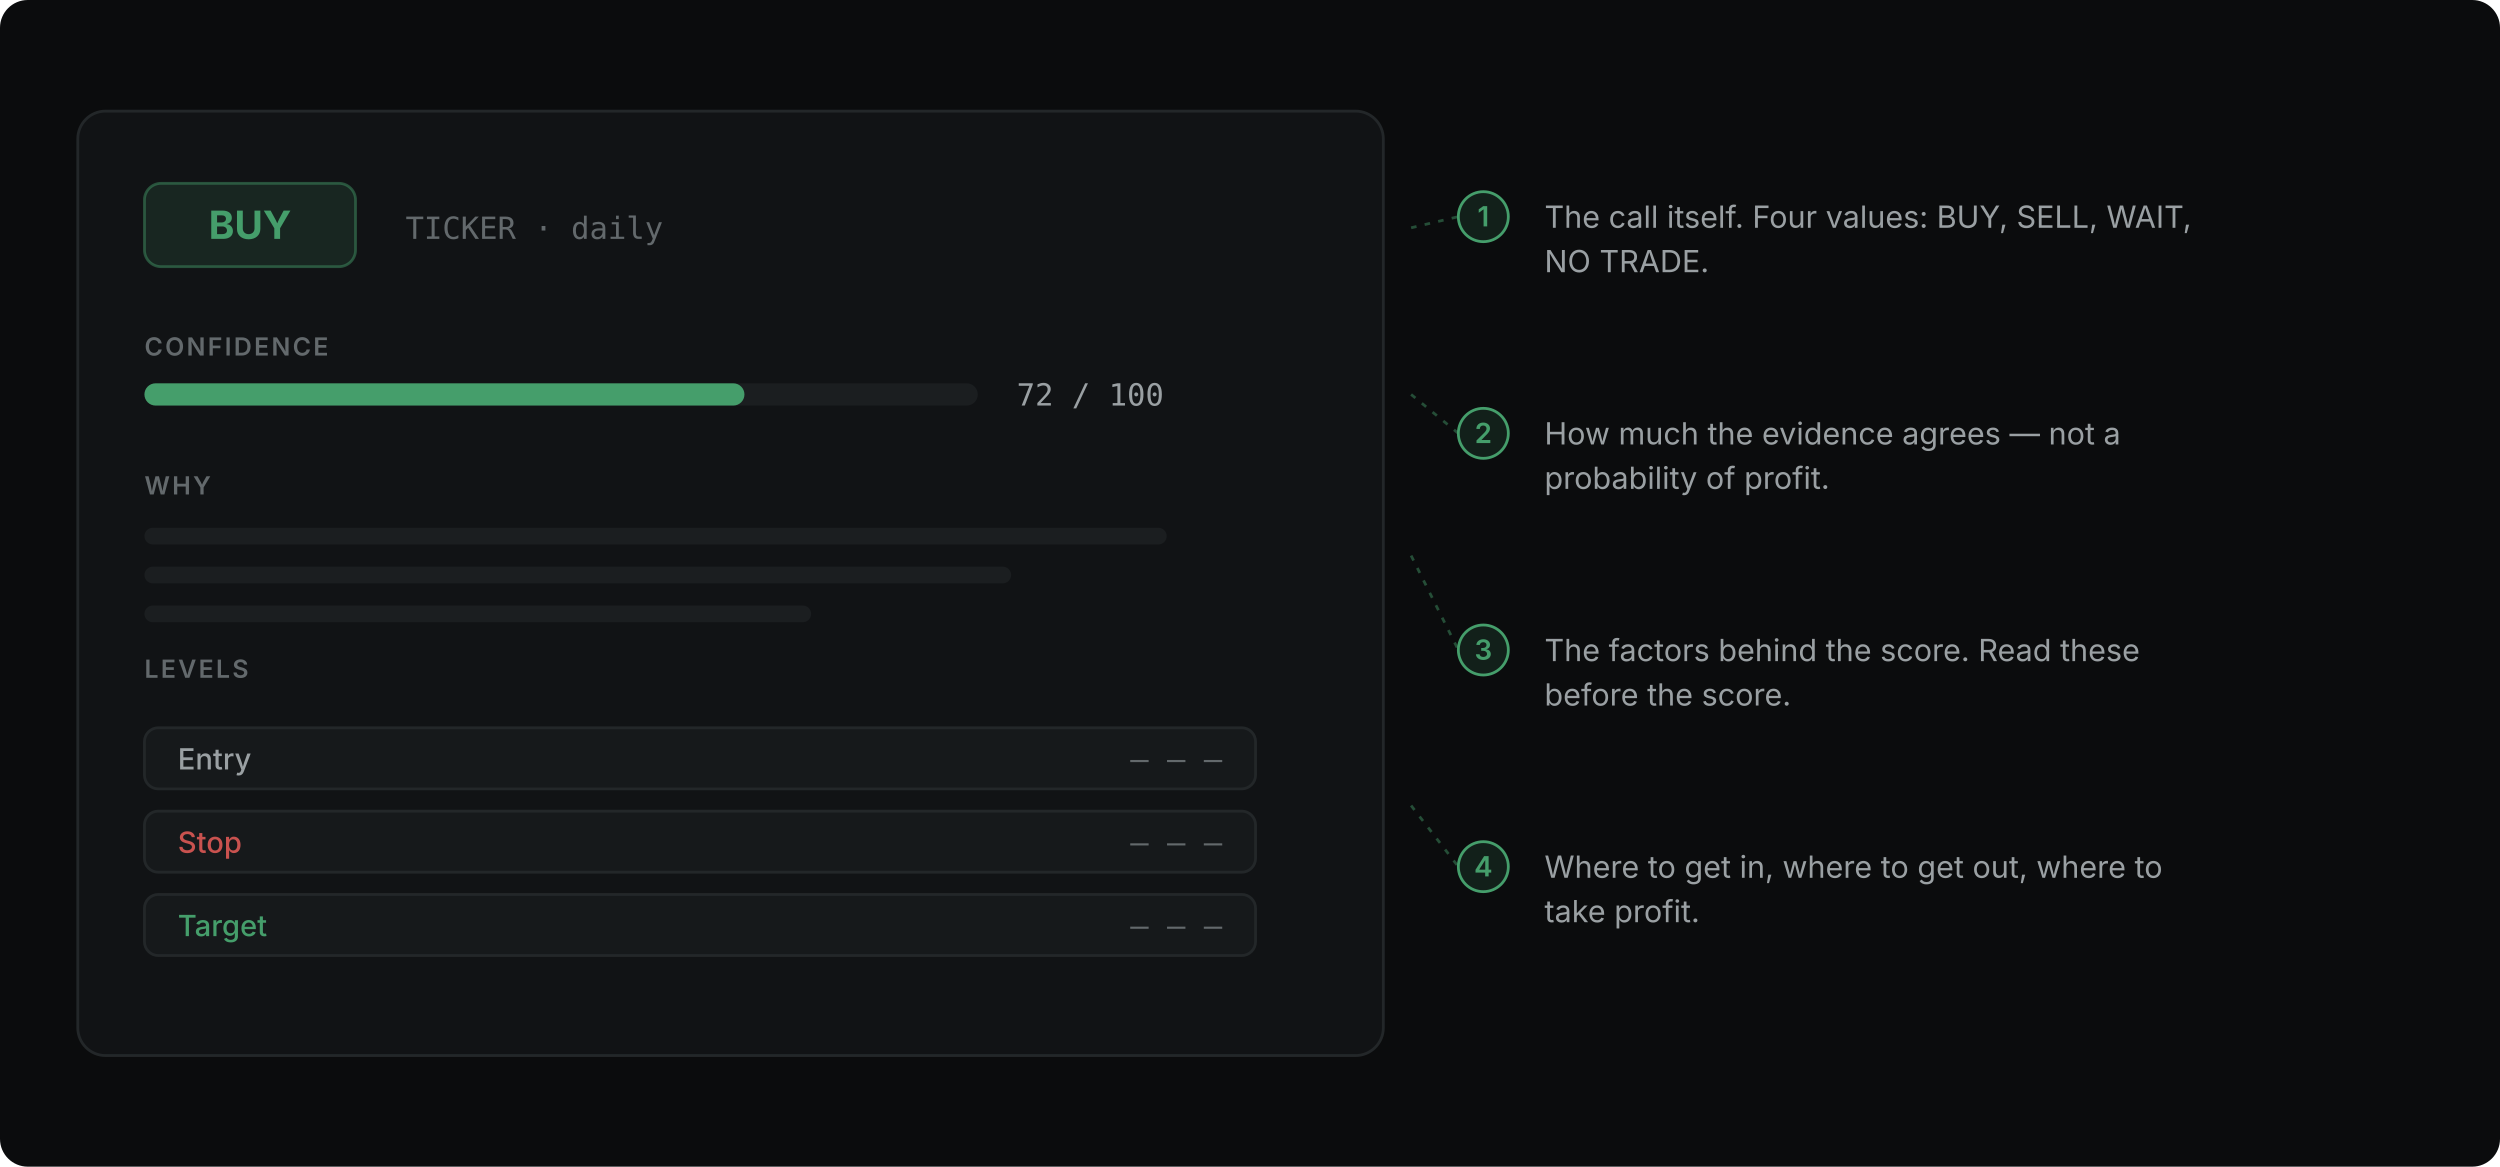
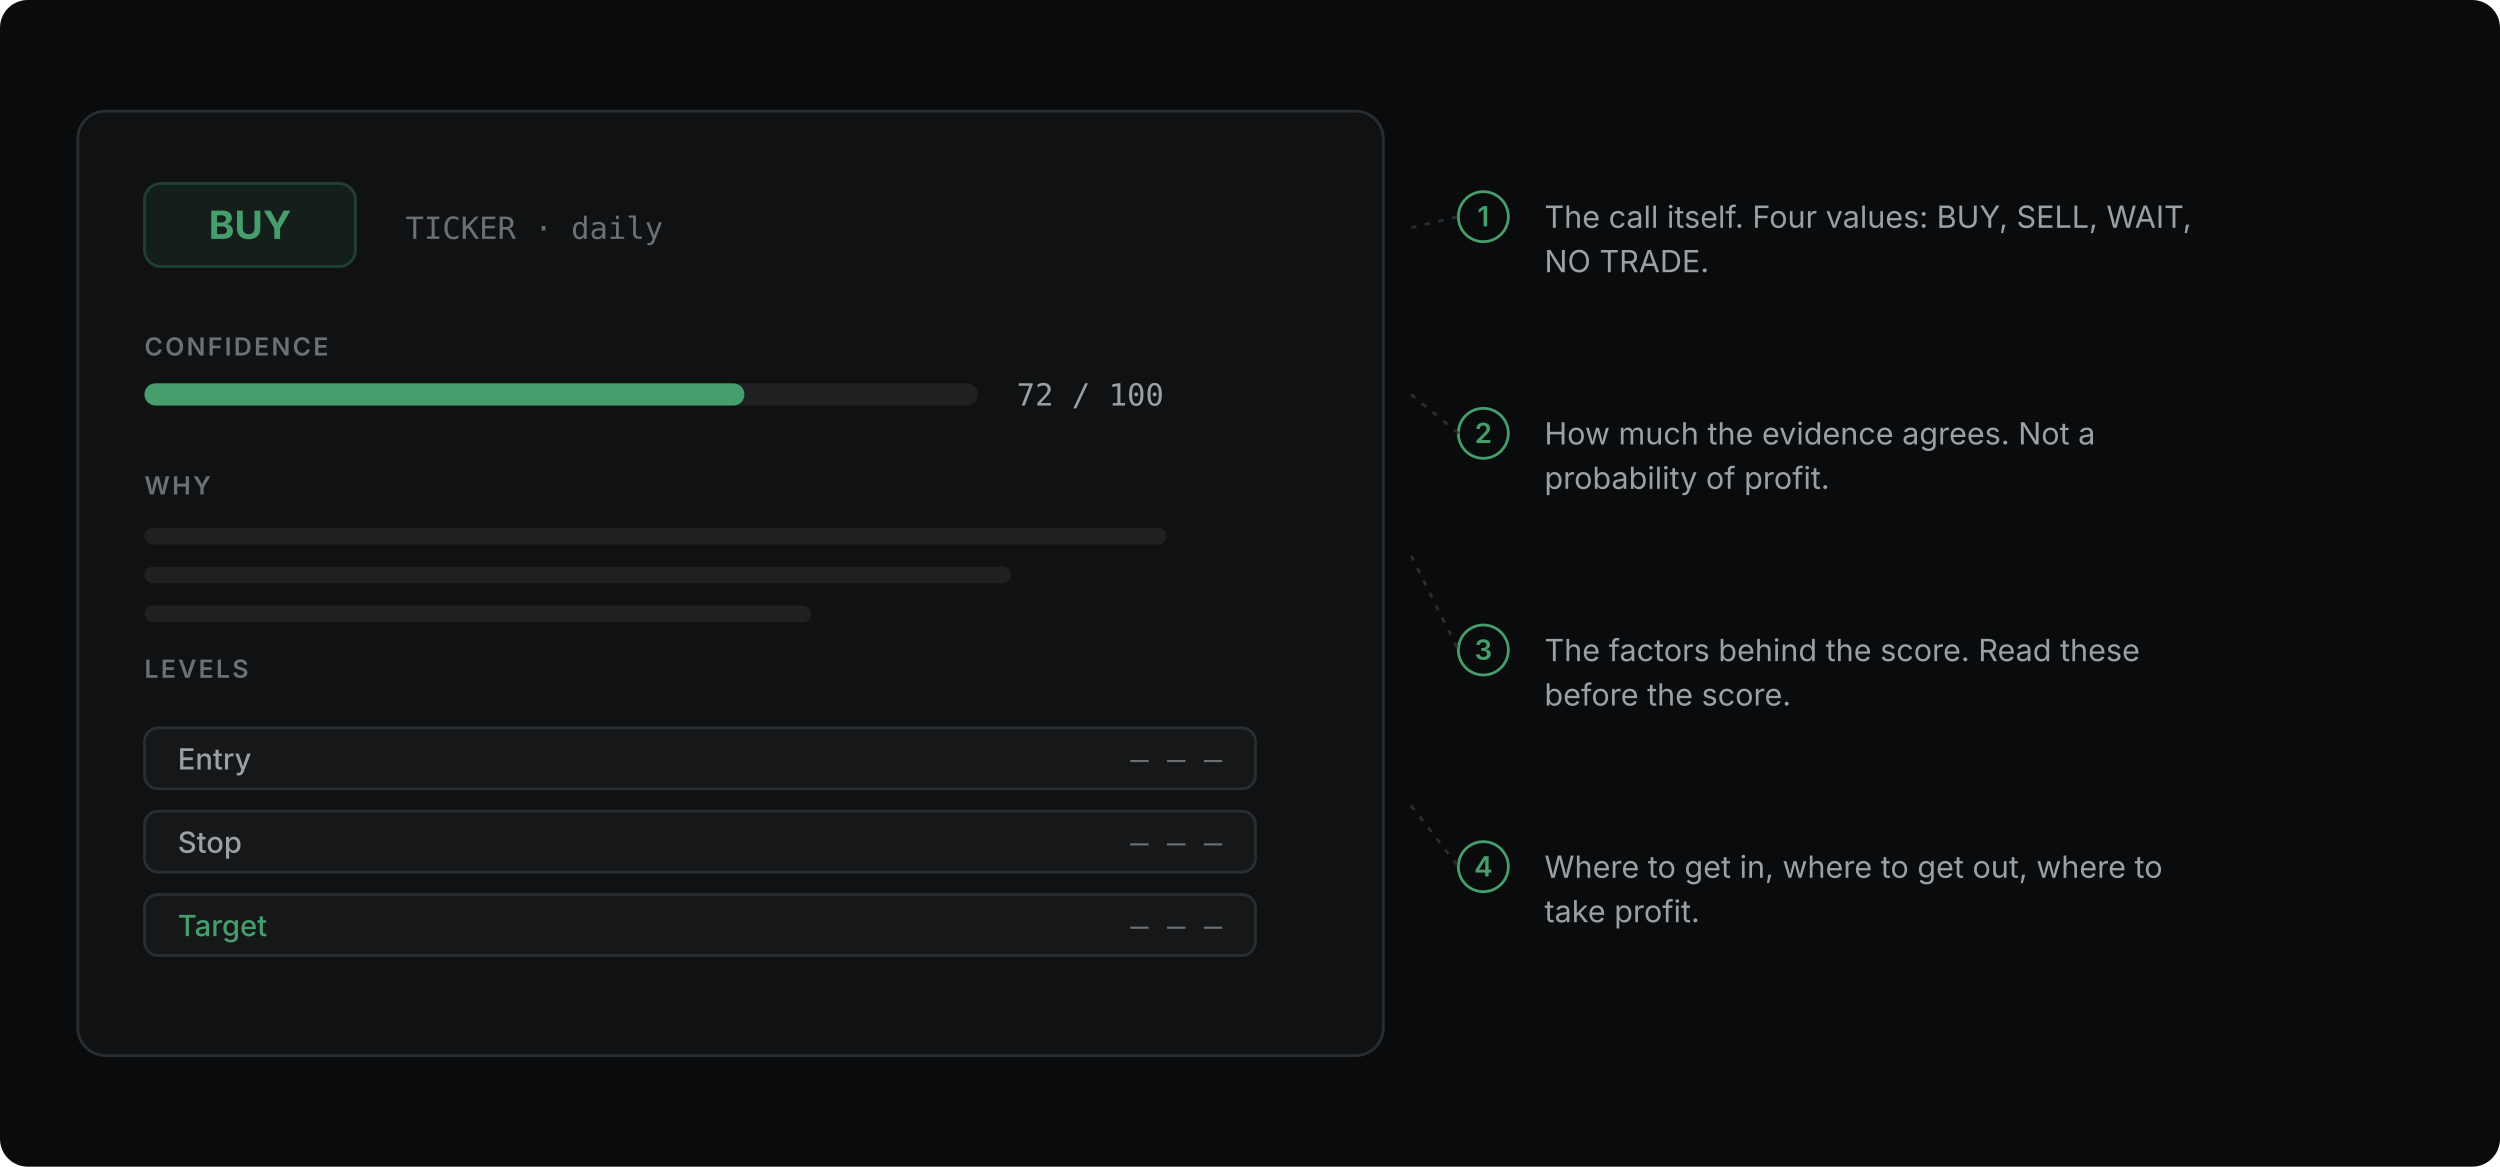
- <svg xmlns="http://www.w3.org/2000/svg" viewBox="0 0 900 420" width="900" height="420" role="img" aria-labelledby="t d" font-family="'Inter', system-ui, -apple-system, sans-serif">
+ <svg xmlns="http://www.w3.org/2000/svg" viewBox="0 0 900 420" role="img" aria-labelledby="verdictanatomy-t verdictanatomy-d" font-family="'Inter', system-ui, -apple-system, sans-serif">
  <defs>
-     <marker id="a" viewBox="0 0 10 10" refX="9" refY="5" markerWidth="6" markerHeight="6" orient="auto-start-reverse">
-       <path d="M0,1 L9,5 L0,9 z" fill="#63696c" />
-     </marker>
-     <marker id="ag" viewBox="0 0 10 10" refX="9" refY="5" markerWidth="6" markerHeight="6" orient="auto-start-reverse">
-       <path d="M0,1 L9,5 L0,9 z" fill="#459e6b" />
+     <marker id="verdictanatomy-arrow" viewBox="0 0 10 10" refX="9" refY="5" markerWidth="5" markerHeight="5" orient="auto-start-reverse">
+       <path d="M0,1.5 L8,5 L0,8.5 z" fill="#3d4144" />
    </marker>
  </defs>
-   <rect width="900" height="420" rx="10" fill="#0b0c0d" />
-   <rect x="28" y="40" width="470" height="340" rx="10" fill="#111315" stroke="#232729" stroke-width="1" />
-   <rect x="52" y="66" width="76" height="30" rx="6" fill="rgba(69,158,107,0.14)" stroke="rgba(69,158,107,0.45)" stroke-width="1" />
+   <rect width="900" height="420" rx="10" fill="#0a0b0c" />
+   <rect x="28" y="40" width="470" height="340" rx="10" fill="#101113" stroke="#2a2d2f" stroke-width="1" />
+   <rect x="52" y="66" width="76" height="30" rx="6" fill="rgba(69,158,107,0.10)" stroke="rgba(69,158,107,0.30)" stroke-width="1" />
  <text x="90" y="86" fill="#459e6b" font-size="14" font-family="'Space Grotesk', 'Inter', system-ui, sans-serif" font-weight="700" text-anchor="middle">BUY</text>
-   <text x="146" y="86" fill="#63696c" font-size="11" font-family="'JetBrains Mono', ui-monospace, 'SF Mono', monospace" font-weight="400" text-anchor="start">TICKER · daily</text>
-   <text x="52" y="128" fill="#63696c" font-size="9" font-family="'Inter', system-ui, -apple-system, sans-serif" font-weight="600" text-anchor="start" letter-spacing="0.8">CONFIDENCE</text>
-   <rect x="52" y="138" width="300" height="8" rx="4" fill="#1b1e20" stroke="none" stroke-width="0" />
+   <text x="146" y="86" fill="#6b7073" font-size="11" font-family="'JetBrains Mono', ui-monospace, 'SF Mono', monospace" font-weight="400" text-anchor="start">TICKER · daily</text>
+   <text x="52" y="128" fill="#6b7073" font-size="9" font-family="'Inter', system-ui, -apple-system, sans-serif" font-weight="600" text-anchor="start" letter-spacing="0.8">CONFIDENCE</text>
+   <rect x="52" y="138" width="300" height="8" rx="4" fill="#1e2022" stroke="none" stroke-width="0" />
  <rect x="52" y="138" width="216" height="8" rx="4" fill="#459e6b" stroke="none" stroke-width="0" />
  <text x="366" y="146" fill="#9aa0a3" font-size="11" font-family="'JetBrains Mono', ui-monospace, 'SF Mono', monospace" font-weight="400" text-anchor="start">72 / 100</text>
-   <text x="52" y="178" fill="#63696c" font-size="9" font-family="'Inter', system-ui, -apple-system, sans-serif" font-weight="600" text-anchor="start" letter-spacing="0.8">WHY</text>
-   <rect x="52" y="190" width="368" height="6" rx="3" fill="#1b1e20" stroke="none" stroke-width="0" />
-   <rect x="52" y="204" width="312" height="6" rx="3" fill="#1b1e20" stroke="none" stroke-width="0" />
-   <rect x="52" y="218" width="240" height="6" rx="3" fill="#1b1e20" stroke="none" stroke-width="0" />
-   <text x="52" y="244" fill="#63696c" font-size="9" font-family="'Inter', system-ui, -apple-system, sans-serif" font-weight="600" text-anchor="start" letter-spacing="0.8">LEVELS</text>
-   <rect x="52" y="262" width="400" height="22" rx="5" fill="#16191b" stroke="#232729" stroke-width="1" />
+   <text x="52" y="178" fill="#6b7073" font-size="9" font-family="'Inter', system-ui, -apple-system, sans-serif" font-weight="600" text-anchor="start" letter-spacing="0.8">WHY</text>
+   <rect x="52" y="190" width="368" height="6" rx="3" fill="#1e2022" />
+   <rect x="52" y="204" width="312" height="6" rx="3" fill="#1e2022" />
+   <rect x="52" y="218" width="240" height="6" rx="3" fill="#1e2022" />
+   <text x="52" y="244" fill="#6b7073" font-size="9" font-family="'Inter', system-ui, -apple-system, sans-serif" font-weight="600" text-anchor="start" letter-spacing="0.8">LEVELS</text>
+   <rect x="52" y="262" width="400" height="22" rx="5" fill="#161719" stroke="#2a2d2f" stroke-width="1" />
  <text x="64" y="277" fill="#9aa0a3" font-size="10.5" font-family="'Inter', system-ui, -apple-system, sans-serif" font-weight="500" text-anchor="start">Entry</text>
-   <text x="440" y="277" fill="#63696c" font-size="11" font-family="'JetBrains Mono', ui-monospace, 'SF Mono', monospace" font-weight="400" text-anchor="end">— — —</text>
-   <rect x="52" y="292" width="400" height="22" rx="5" fill="#16191b" stroke="#232729" stroke-width="1" />
-   <text x="64" y="307" fill="#c9524f" font-size="10.5" font-family="'Inter', system-ui, -apple-system, sans-serif" font-weight="500" text-anchor="start">Stop</text>
-   <text x="440" y="307" fill="#63696c" font-size="11" font-family="'JetBrains Mono', ui-monospace, 'SF Mono', monospace" font-weight="400" text-anchor="end">— — —</text>
-   <rect x="52" y="322" width="400" height="22" rx="5" fill="#16191b" stroke="#232729" stroke-width="1" />
+   <text x="440" y="277" fill="#6b7073" font-size="11" font-family="'JetBrains Mono', ui-monospace, 'SF Mono', monospace" font-weight="400" text-anchor="end">— — —</text>
+   <rect x="52" y="292" width="400" height="22" rx="5" fill="#161719" stroke="#2a2d2f" stroke-width="1" />
+   <text x="64" y="307" fill="#9aa0a3" font-size="10.5" font-family="'Inter', system-ui, -apple-system, sans-serif" font-weight="500" text-anchor="start">Stop</text>
+   <text x="440" y="307" fill="#6b7073" font-size="11" font-family="'JetBrains Mono', ui-monospace, 'SF Mono', monospace" font-weight="400" text-anchor="end">— — —</text>
+   <rect x="52" y="322" width="400" height="22" rx="5" fill="#161719" stroke="#2a2d2f" stroke-width="1" />
  <text x="64" y="337" fill="#459e6b" font-size="10.5" font-family="'Inter', system-ui, -apple-system, sans-serif" font-weight="500" text-anchor="start">Target</text>
-   <text x="440" y="337" fill="#63696c" font-size="11" font-family="'JetBrains Mono', ui-monospace, 'SF Mono', monospace" font-weight="400" text-anchor="end">— — —</text>
-   <circle cx="534" cy="78" r="9" fill="rgba(69,158,107,0.14)" stroke="#459e6b" stroke-width="1" />
+   <text x="440" y="337" fill="#6b7073" font-size="11" font-family="'JetBrains Mono', ui-monospace, 'SF Mono', monospace" font-weight="400" text-anchor="end">— — —</text>
+   <circle cx="534" cy="78" r="9" fill="#0a0b0c" stroke="#459e6b" stroke-width="1" />
  <text x="534" y="81.5" fill="#459e6b" font-size="10" font-family="'Inter', system-ui, -apple-system, sans-serif" font-weight="600" text-anchor="middle">1</text>
  <text x="556" y="82" fill="#9aa0a3" font-size="11" font-family="'Inter', system-ui, -apple-system, sans-serif" font-weight="400" text-anchor="start">The call itself. Four values: BUY, SELL, WAIT,</text>
  <text x="556" y="98" fill="#9aa0a3" font-size="11" font-family="'Inter', system-ui, -apple-system, sans-serif" font-weight="400" text-anchor="start">NO TRADE.</text>
-   <circle cx="534" cy="156" r="9" fill="rgba(69,158,107,0.14)" stroke="#459e6b" stroke-width="1" />
+   <circle cx="534" cy="156" r="9" fill="#0a0b0c" stroke="#459e6b" stroke-width="1" />
  <text x="534" y="159.5" fill="#459e6b" font-size="10" font-family="'Inter', system-ui, -apple-system, sans-serif" font-weight="600" text-anchor="middle">2</text>
-   <text x="556" y="160" fill="#9aa0a3" font-size="11" font-family="'Inter', system-ui, -apple-system, sans-serif" font-weight="400" text-anchor="start">How much the evidence agrees — not a</text>
+   <text x="556" y="160" fill="#9aa0a3" font-size="11" font-family="'Inter', system-ui, -apple-system, sans-serif" font-weight="400" text-anchor="start">How much the evidence agrees. Not a</text>
  <text x="556" y="176" fill="#9aa0a3" font-size="11" font-family="'Inter', system-ui, -apple-system, sans-serif" font-weight="400" text-anchor="start">probability of profit.</text>
-   <circle cx="534" cy="234" r="9" fill="rgba(69,158,107,0.14)" stroke="#459e6b" stroke-width="1" />
+   <circle cx="534" cy="234" r="9" fill="#0a0b0c" stroke="#459e6b" stroke-width="1" />
  <text x="534" y="237.5" fill="#459e6b" font-size="10" font-family="'Inter', system-ui, -apple-system, sans-serif" font-weight="600" text-anchor="middle">3</text>
  <text x="556" y="238" fill="#9aa0a3" font-size="11" font-family="'Inter', system-ui, -apple-system, sans-serif" font-weight="400" text-anchor="start">The factors behind the score. Read these</text>
  <text x="556" y="254" fill="#9aa0a3" font-size="11" font-family="'Inter', system-ui, -apple-system, sans-serif" font-weight="400" text-anchor="start">before the score.</text>
-   <circle cx="534" cy="312" r="9" fill="rgba(69,158,107,0.14)" stroke="#459e6b" stroke-width="1" />
+   <circle cx="534" cy="312" r="9" fill="#0a0b0c" stroke="#459e6b" stroke-width="1" />
  <text x="534" y="315.5" fill="#459e6b" font-size="10" font-family="'Inter', system-ui, -apple-system, sans-serif" font-weight="600" text-anchor="middle">4</text>
  <text x="556" y="316" fill="#9aa0a3" font-size="11" font-family="'Inter', system-ui, -apple-system, sans-serif" font-weight="400" text-anchor="start">Where to get in, where to get out, where to</text>
  <text x="556" y="332" fill="#9aa0a3" font-size="11" font-family="'Inter', system-ui, -apple-system, sans-serif" font-weight="400" text-anchor="start">take profit.</text>
-   <line x1="508" y1="82" x2="525" y2="78" stroke="rgba(69,158,107,0.45)" stroke-width="1" stroke-dasharray="2 3" />
-   <line x1="508" y1="142" x2="525" y2="156" stroke="rgba(69,158,107,0.45)" stroke-width="1" stroke-dasharray="2 3" />
-   <line x1="508" y1="200" x2="525" y2="234" stroke="rgba(69,158,107,0.45)" stroke-width="1" stroke-dasharray="2 3" />
-   <line x1="508" y1="290" x2="525" y2="312" stroke="rgba(69,158,107,0.45)" stroke-width="1" stroke-dasharray="2 3" />
+   <line x1="508" y1="82" x2="525" y2="78" stroke="#2a2d2f" stroke-width="1" stroke-dasharray="2 3" />
+   <line x1="508" y1="142" x2="525" y2="156" stroke="#2a2d2f" stroke-width="1" stroke-dasharray="2 3" />
+   <line x1="508" y1="200" x2="525" y2="234" stroke="#2a2d2f" stroke-width="1" stroke-dasharray="2 3" />
+   <line x1="508" y1="290" x2="525" y2="312" stroke="#2a2d2f" stroke-width="1" stroke-dasharray="2 3" />
</svg>
